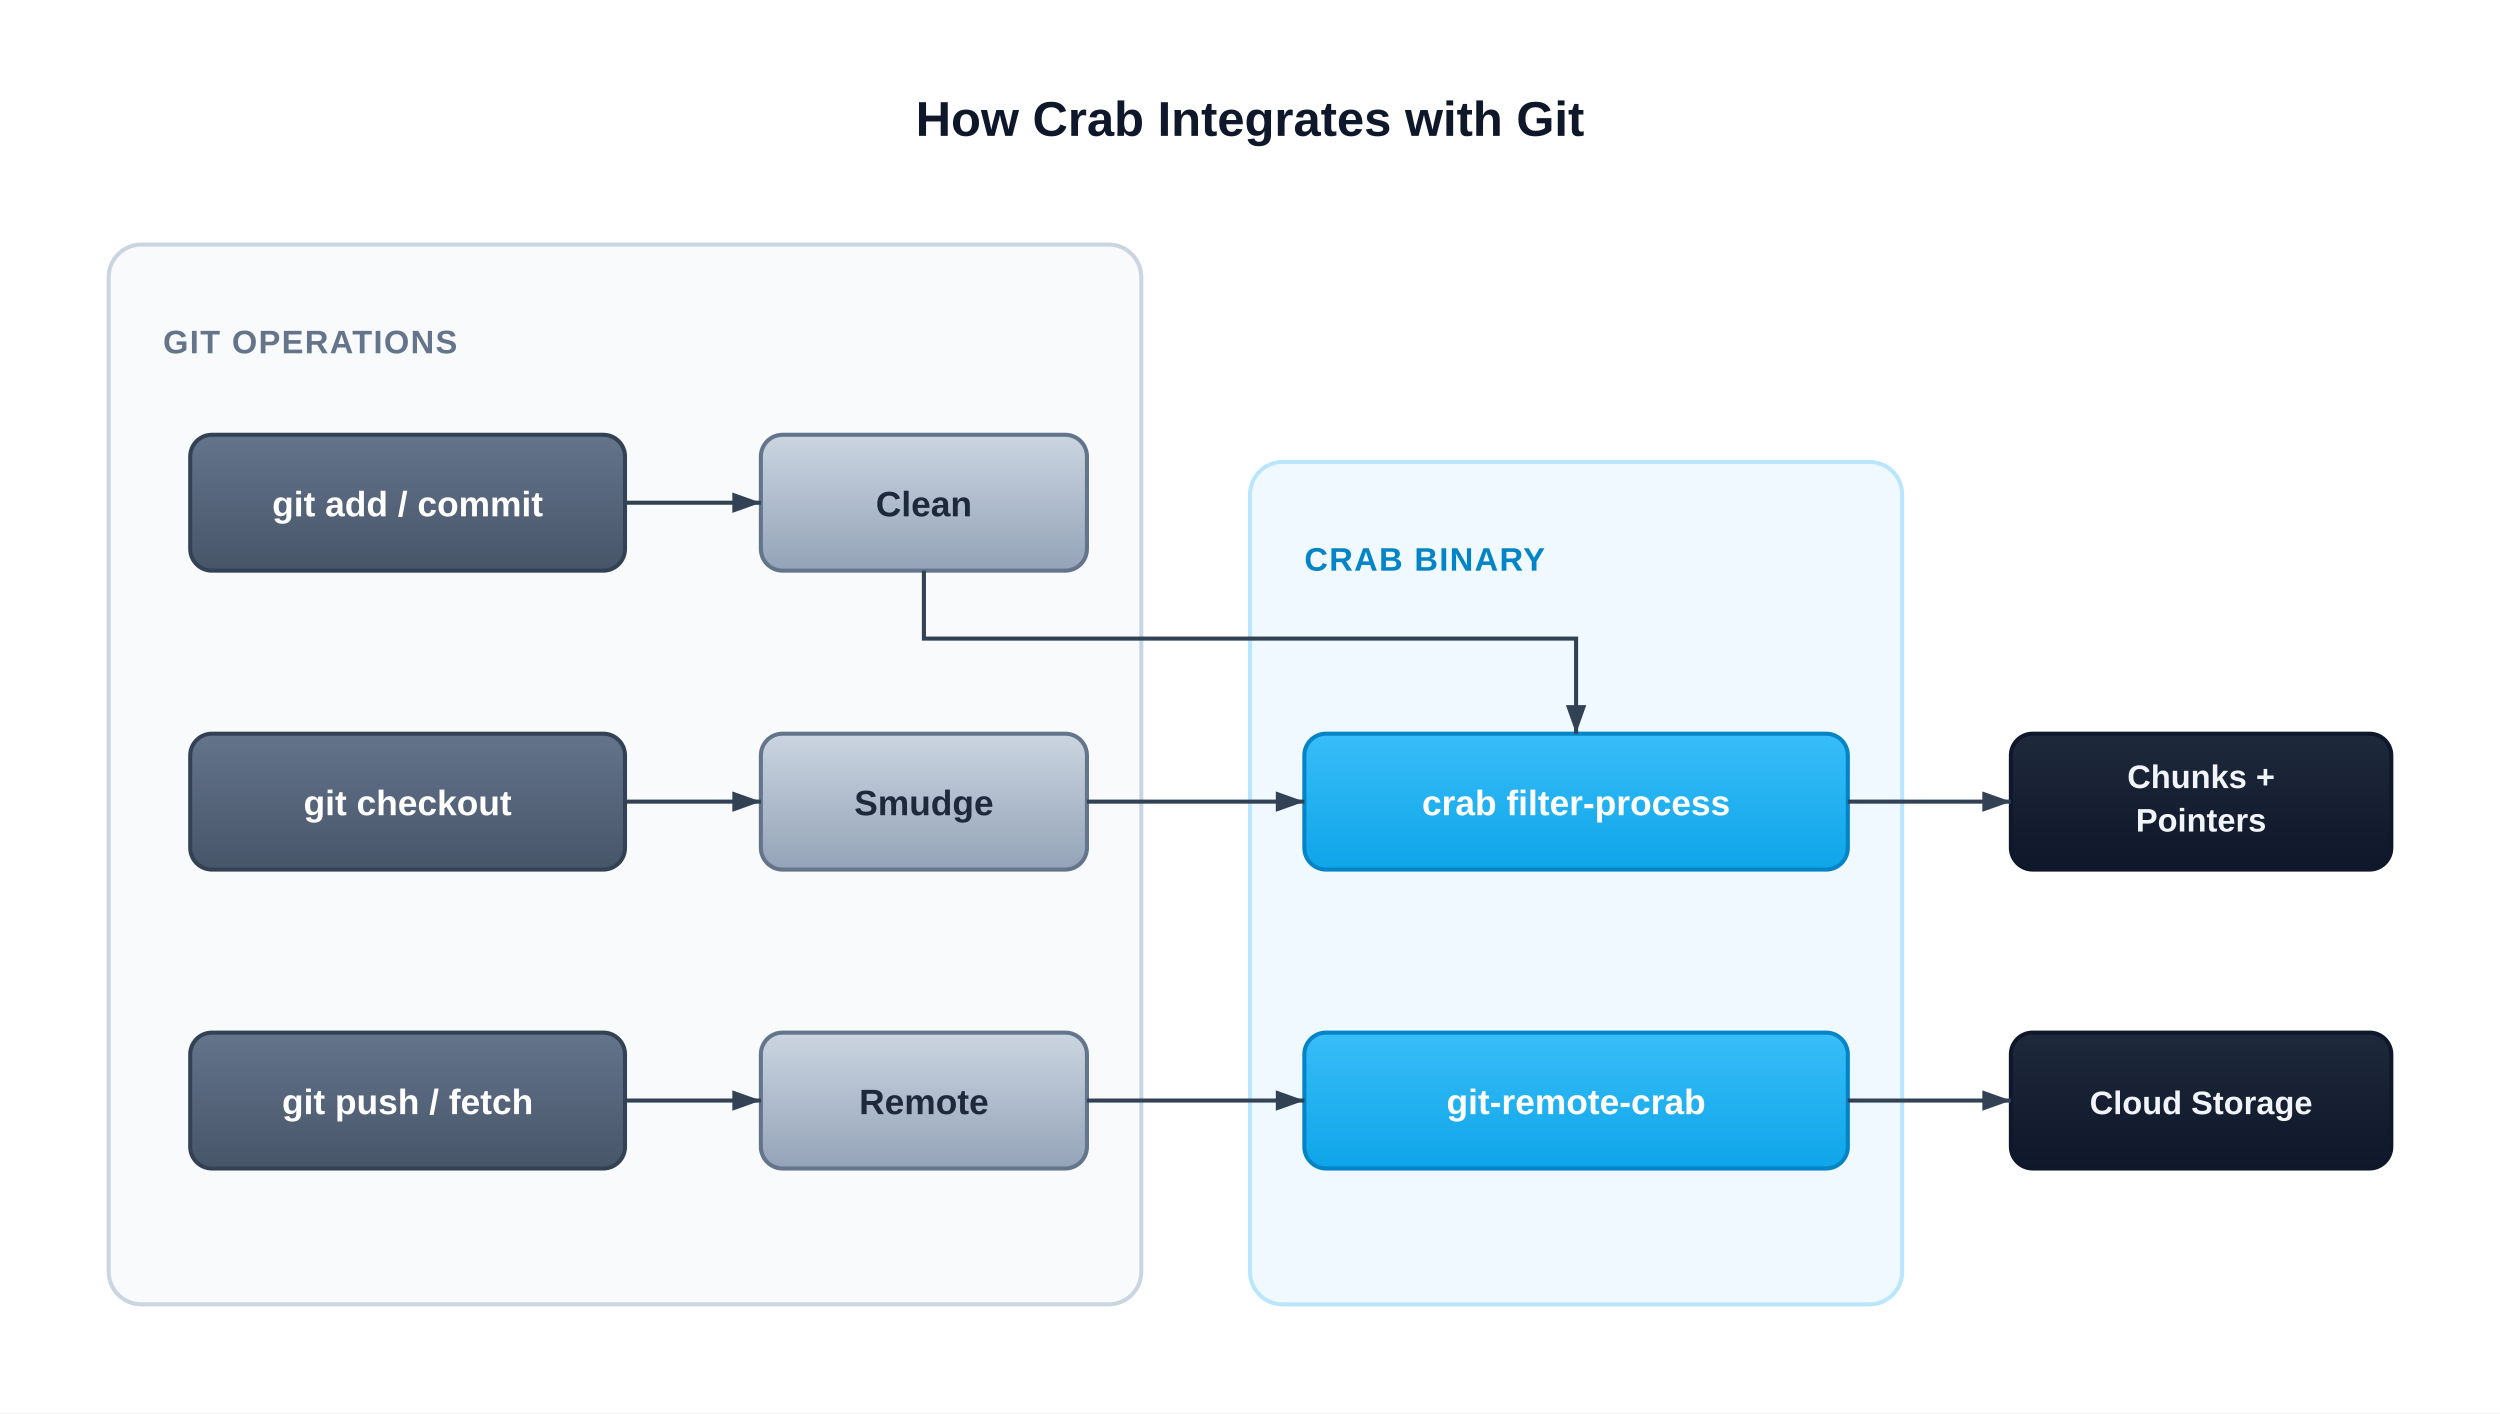
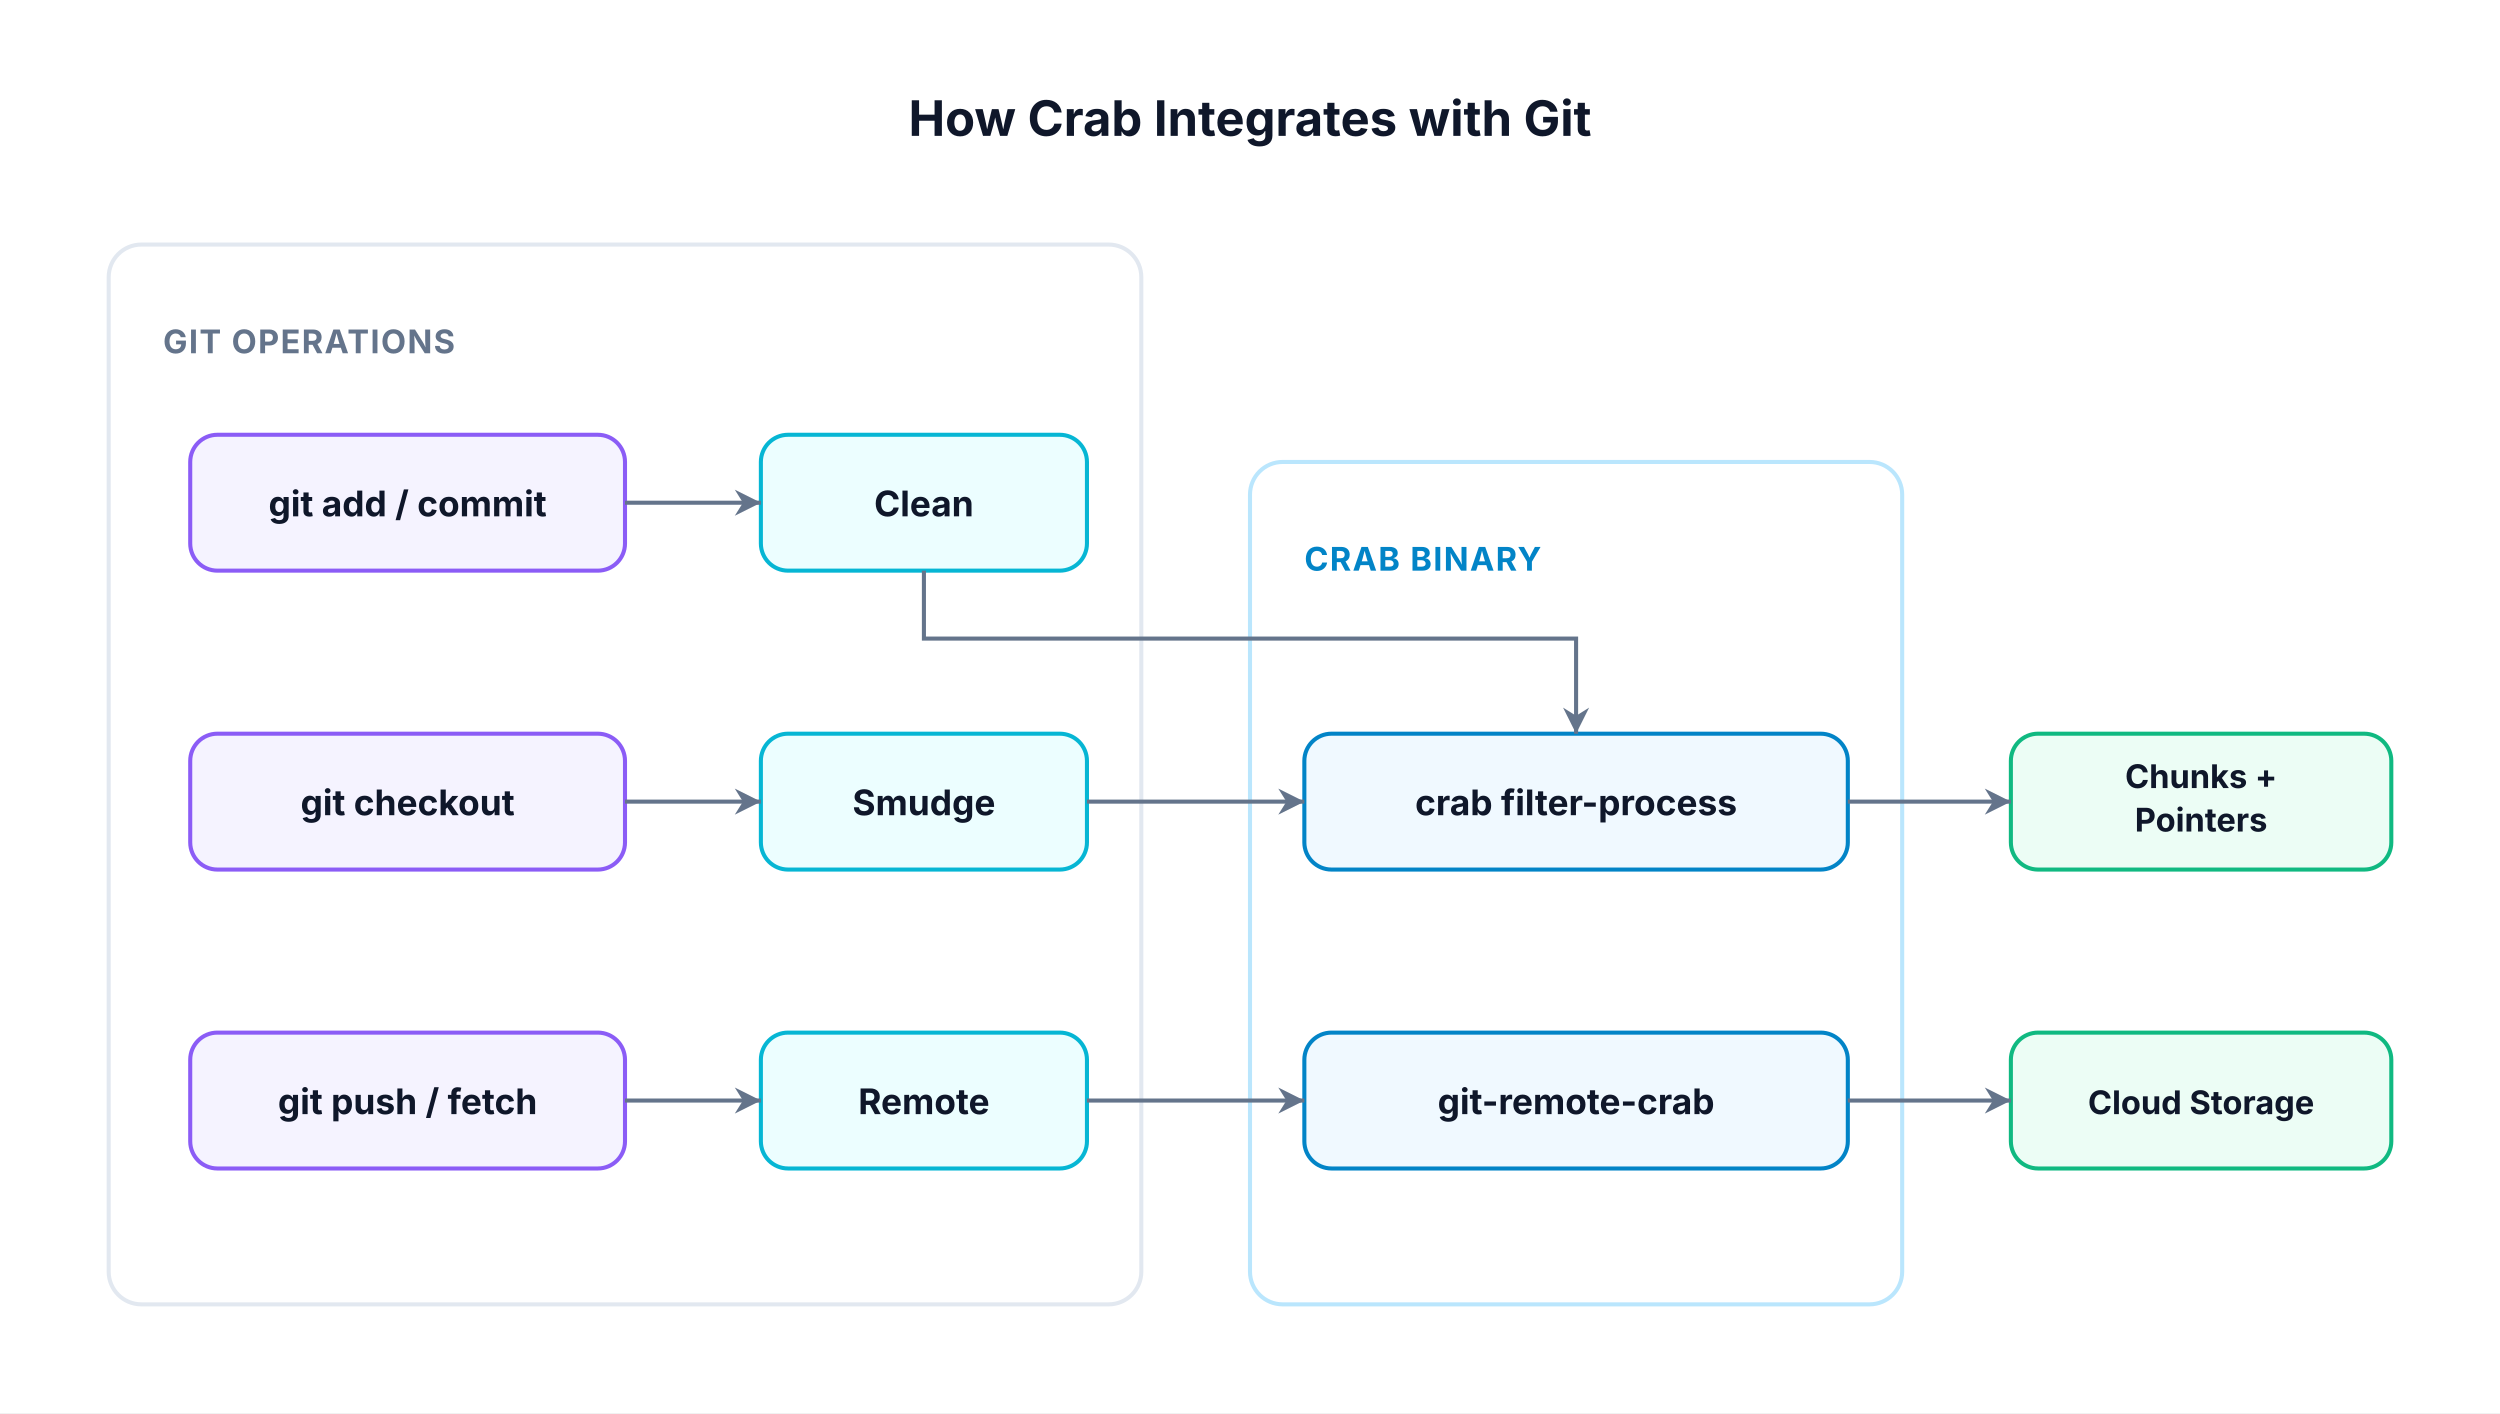
<svg xmlns="http://www.w3.org/2000/svg" viewBox="0 0 920 520" width="920" height="520">
  <defs>
-     <marker id="arrowhead" markerWidth="7" markerHeight="5" refX="7" refY="2.5" orient="auto">
-       <polygon points="0 0, 7 2.5, 0 5" fill="#334155" />
+     <marker id="arrowhead" viewBox="0 0 10 10" markerWidth="8" markerHeight="8" refX="9" refY="5" orient="auto">
+       <path d="M1 1 9 5 1 9 3.5 5Z" fill="#64748B" />
    </marker>
-     <linearGradient id="gitGrad" x1="0%" y1="0%" x2="0%" y2="100%">
-       <stop offset="0%" stop-color="#64748B" />
-       <stop offset="100%" stop-color="#475569" />
-     </linearGradient>
-     <linearGradient id="filterGrad" x1="0%" y1="0%" x2="0%" y2="100%">
-       <stop offset="0%" stop-color="#CBD5E1" />
-       <stop offset="100%" stop-color="#94A3B8" />
-     </linearGradient>
-     <linearGradient id="crabGrad" x1="0%" y1="0%" x2="0%" y2="100%">
-       <stop offset="0%" stop-color="#38BDF8" />
-       <stop offset="100%" stop-color="#0EA5E9" />
-     </linearGradient>
-     <linearGradient id="outputGrad" x1="0%" y1="0%" x2="0%" y2="100%">
-       <stop offset="0%" stop-color="#1E293B" />
-       <stop offset="100%" stop-color="#0F172A" />
-     </linearGradient>
  </defs>
  <g id="background">
    <rect x="0" y="0" width="920" height="520" fill="#FFFFFF" />
  </g>
  <g id="containers">
-     <rect x="40" y="90" width="380" height="390" rx="12" fill="#F8FAFC" stroke="#CBD5E1" stroke-width="1.5" />
-     <rect x="460" y="170" width="240" height="310" rx="12" fill="#F0F9FF" stroke="#BAE6FD" stroke-width="1.5" />
+     <rect x="40" y="90" width="380" height="390" rx="12" fill="#FFFFFF" stroke="#E2E8F0" stroke-width="1.5" />
+     <rect x="460" y="170" width="240" height="310" rx="12" fill="#FFFFFF" stroke="#BAE6FD" stroke-width="1.5" />
  </g>
  <g id="nodes">
-     <rect x="70" y="160" width="160" height="50" rx="8" fill="url(#gitGrad)" stroke="#334155" stroke-width="1.5" />
-     <rect x="70" y="270" width="160" height="50" rx="8" fill="url(#gitGrad)" stroke="#334155" stroke-width="1.5" />
-     <rect x="70" y="380" width="160" height="50" rx="8" fill="url(#gitGrad)" stroke="#334155" stroke-width="1.5" />
-     <rect x="280" y="160" width="120" height="50" rx="8" fill="url(#filterGrad)" stroke="#64748B" stroke-width="1.5" />
-     <rect x="280" y="270" width="120" height="50" rx="8" fill="url(#filterGrad)" stroke="#64748B" stroke-width="1.5" />
-     <rect x="280" y="380" width="120" height="50" rx="8" fill="url(#filterGrad)" stroke="#64748B" stroke-width="1.5" />
-     <rect x="480" y="270" width="200" height="50" rx="8" fill="url(#crabGrad)" stroke="#0284C7" stroke-width="1.5" />
-     <rect x="480" y="380" width="200" height="50" rx="8" fill="url(#crabGrad)" stroke="#0284C7" stroke-width="1.5" />
-     <rect x="740" y="270" width="140" height="50" rx="8" fill="url(#outputGrad)" stroke="#0F172A" stroke-width="1.5" />
-     <rect x="740" y="380" width="140" height="50" rx="8" fill="url(#outputGrad)" stroke="#0F172A" stroke-width="1.5" />
+     <rect x="70" y="160" width="160" height="50" rx="10" fill="#F5F3FF" stroke="#8B5CF6" stroke-width="1.5" />
+     <rect x="70" y="270" width="160" height="50" rx="10" fill="#F5F3FF" stroke="#8B5CF6" stroke-width="1.5" />
+     <rect x="70" y="380" width="160" height="50" rx="10" fill="#F5F3FF" stroke="#8B5CF6" stroke-width="1.5" />
+     <rect x="280" y="160" width="120" height="50" rx="10" fill="#ECFEFF" stroke="#06B6D4" stroke-width="1.5" />
+     <rect x="280" y="270" width="120" height="50" rx="10" fill="#ECFEFF" stroke="#06B6D4" stroke-width="1.5" />
+     <rect x="280" y="380" width="120" height="50" rx="10" fill="#ECFEFF" stroke="#06B6D4" stroke-width="1.5" />
+     <rect x="480" y="270" width="200" height="50" rx="10" fill="#F0F9FF" stroke="#0284C7" stroke-width="1.5" />
+     <rect x="480" y="380" width="200" height="50" rx="10" fill="#F0F9FF" stroke="#0284C7" stroke-width="1.5" />
+     <rect x="740" y="270" width="140" height="50" rx="10" fill="#ECFDF5" stroke="#10B981" stroke-width="1.5" />
+     <rect x="740" y="380" width="140" height="50" rx="10" fill="#ECFDF5" stroke="#10B981" stroke-width="1.5" />
  </g>
  <g id="labels">
-     <text x="460" y="50" text-anchor="middle" font-family="Arial, Helvetica, sans-serif" font-size="18" font-weight="bold" fill="#0F172A">How Crab Integrates with Git</text>
-     <text x="60" y="130" font-family="Arial, Helvetica, sans-serif" font-size="12" font-weight="bold" fill="#64748B" letter-spacing="0.5">GIT OPERATIONS</text>
-     <text x="480" y="210" font-family="Arial, Helvetica, sans-serif" font-size="12" font-weight="bold" fill="#0284C7" letter-spacing="0.5">CRAB BINARY</text>
-     <text x="150" y="190" text-anchor="middle" font-family="Arial, Helvetica, sans-serif" font-size="13" font-weight="bold" fill="#FFFFFF">git add / commit</text>
-     <text x="150" y="300" text-anchor="middle" font-family="Arial, Helvetica, sans-serif" font-size="13" font-weight="bold" fill="#FFFFFF">git checkout</text>
-     <text x="150" y="410" text-anchor="middle" font-family="Arial, Helvetica, sans-serif" font-size="13" font-weight="bold" fill="#FFFFFF">git push / fetch</text>
-     <text x="340" y="190" text-anchor="middle" font-family="Arial, Helvetica, sans-serif" font-size="13" font-weight="bold" fill="#1E293B">Clean</text>
-     <text x="340" y="300" text-anchor="middle" font-family="Arial, Helvetica, sans-serif" font-size="13" font-weight="bold" fill="#1E293B">Smudge</text>
-     <text x="340" y="410" text-anchor="middle" font-family="Arial, Helvetica, sans-serif" font-size="13" font-weight="bold" fill="#1E293B">Remote</text>
-     <text x="580" y="300" text-anchor="middle" font-family="Arial, Helvetica, sans-serif" font-size="13" font-weight="bold" fill="#FFFFFF">crab filter-process</text>
-     <text x="580" y="410" text-anchor="middle" font-family="Arial, Helvetica, sans-serif" font-size="13" font-weight="bold" fill="#FFFFFF">git-remote-crab</text>
-     <text x="810" y="290" text-anchor="middle" font-family="Arial, Helvetica, sans-serif" font-size="12" font-weight="bold" fill="#F1F5F9">Chunks +</text>
-     <text x="810" y="306" text-anchor="middle" font-family="Arial, Helvetica, sans-serif" font-size="12" font-weight="bold" fill="#F1F5F9">Pointers</text>
-     <text x="810" y="410" text-anchor="middle" font-family="Arial, Helvetica, sans-serif" font-size="12" font-weight="bold" fill="#F1F5F9">Cloud Storage</text>
+     <text x="460" y="50" text-anchor="middle" font-family="Inter, ui-sans-serif, system-ui, sans-serif" font-size="18" font-weight="650" fill="#0F172A">How Crab Integrates with Git</text>
+     <text x="60" y="130" font-family="Inter, ui-sans-serif, system-ui, sans-serif" font-size="12" font-weight="650" fill="#64748B" letter-spacing="0.5">GIT OPERATIONS</text>
+     <text x="480" y="210" font-family="Inter, ui-sans-serif, system-ui, sans-serif" font-size="12" font-weight="650" fill="#0284C7" letter-spacing="0.5">CRAB BINARY</text>
+     <text x="150" y="190" text-anchor="middle" font-family="Inter, ui-sans-serif, system-ui, sans-serif" font-size="13" font-weight="650" fill="#0F172A">git add / commit</text>
+     <text x="150" y="300" text-anchor="middle" font-family="Inter, ui-sans-serif, system-ui, sans-serif" font-size="13" font-weight="650" fill="#0F172A">git checkout</text>
+     <text x="150" y="410" text-anchor="middle" font-family="Inter, ui-sans-serif, system-ui, sans-serif" font-size="13" font-weight="650" fill="#0F172A">git push / fetch</text>
+     <text x="340" y="190" text-anchor="middle" font-family="Inter, ui-sans-serif, system-ui, sans-serif" font-size="13" font-weight="650" fill="#0F172A">Clean</text>
+     <text x="340" y="300" text-anchor="middle" font-family="Inter, ui-sans-serif, system-ui, sans-serif" font-size="13" font-weight="650" fill="#0F172A">Smudge</text>
+     <text x="340" y="410" text-anchor="middle" font-family="Inter, ui-sans-serif, system-ui, sans-serif" font-size="13" font-weight="650" fill="#0F172A">Remote</text>
+     <text x="580" y="300" text-anchor="middle" font-family="Inter, ui-sans-serif, system-ui, sans-serif" font-size="13" font-weight="650" fill="#0F172A">crab filter-process</text>
+     <text x="580" y="410" text-anchor="middle" font-family="Inter, ui-sans-serif, system-ui, sans-serif" font-size="13" font-weight="650" fill="#0F172A">git-remote-crab</text>
+     <text x="810" y="290" text-anchor="middle" font-family="Inter, ui-sans-serif, system-ui, sans-serif" font-size="12" font-weight="650" fill="#0F172A">Chunks +</text>
+     <text x="810" y="306" text-anchor="middle" font-family="Inter, ui-sans-serif, system-ui, sans-serif" font-size="12" font-weight="650" fill="#0F172A">Pointers</text>
+     <text x="810" y="410" text-anchor="middle" font-family="Inter, ui-sans-serif, system-ui, sans-serif" font-size="12" font-weight="650" fill="#0F172A">Cloud Storage</text>
  </g>
  <g id="connections">
-     <line x1="230" y1="185" x2="280" y2="185" stroke="#334155" stroke-width="1.5" marker-end="url(#arrowhead)" />
-     <line x1="230" y1="295" x2="280" y2="295" stroke="#334155" stroke-width="1.5" marker-end="url(#arrowhead)" />
-     <line x1="230" y1="405" x2="280" y2="405" stroke="#334155" stroke-width="1.5" marker-end="url(#arrowhead)" />
-     <path d="M 340 210 L 340 235 L 580 235 L 580 270" fill="none" stroke="#334155" stroke-width="1.5" marker-end="url(#arrowhead)" />
-     <line x1="400" y1="295" x2="480" y2="295" stroke="#334155" stroke-width="1.5" marker-end="url(#arrowhead)" />
-     <line x1="400" y1="405" x2="480" y2="405" stroke="#334155" stroke-width="1.5" marker-end="url(#arrowhead)" />
-     <line x1="680" y1="295" x2="740" y2="295" stroke="#334155" stroke-width="1.5" marker-end="url(#arrowhead)" />
-     <line x1="680" y1="405" x2="740" y2="405" stroke="#334155" stroke-width="1.5" marker-end="url(#arrowhead)" />
+     <line x1="230" y1="185" x2="280" y2="185" stroke="#64748B" stroke-width="1.5" marker-end="url(#arrowhead)" />
+     <line x1="230" y1="295" x2="280" y2="295" stroke="#64748B" stroke-width="1.5" marker-end="url(#arrowhead)" />
+     <line x1="230" y1="405" x2="280" y2="405" stroke="#64748B" stroke-width="1.5" marker-end="url(#arrowhead)" />
+     <path d="M 340 210 L 340 235 L 580 235 L 580 270" fill="none" stroke="#64748B" stroke-width="1.5" marker-end="url(#arrowhead)" />
+     <line x1="400" y1="295" x2="480" y2="295" stroke="#64748B" stroke-width="1.5" marker-end="url(#arrowhead)" />
+     <line x1="400" y1="405" x2="480" y2="405" stroke="#64748B" stroke-width="1.5" marker-end="url(#arrowhead)" />
+     <line x1="680" y1="295" x2="740" y2="295" stroke="#64748B" stroke-width="1.5" marker-end="url(#arrowhead)" />
+     <line x1="680" y1="405" x2="740" y2="405" stroke="#64748B" stroke-width="1.5" marker-end="url(#arrowhead)" />
  </g>
</svg>
